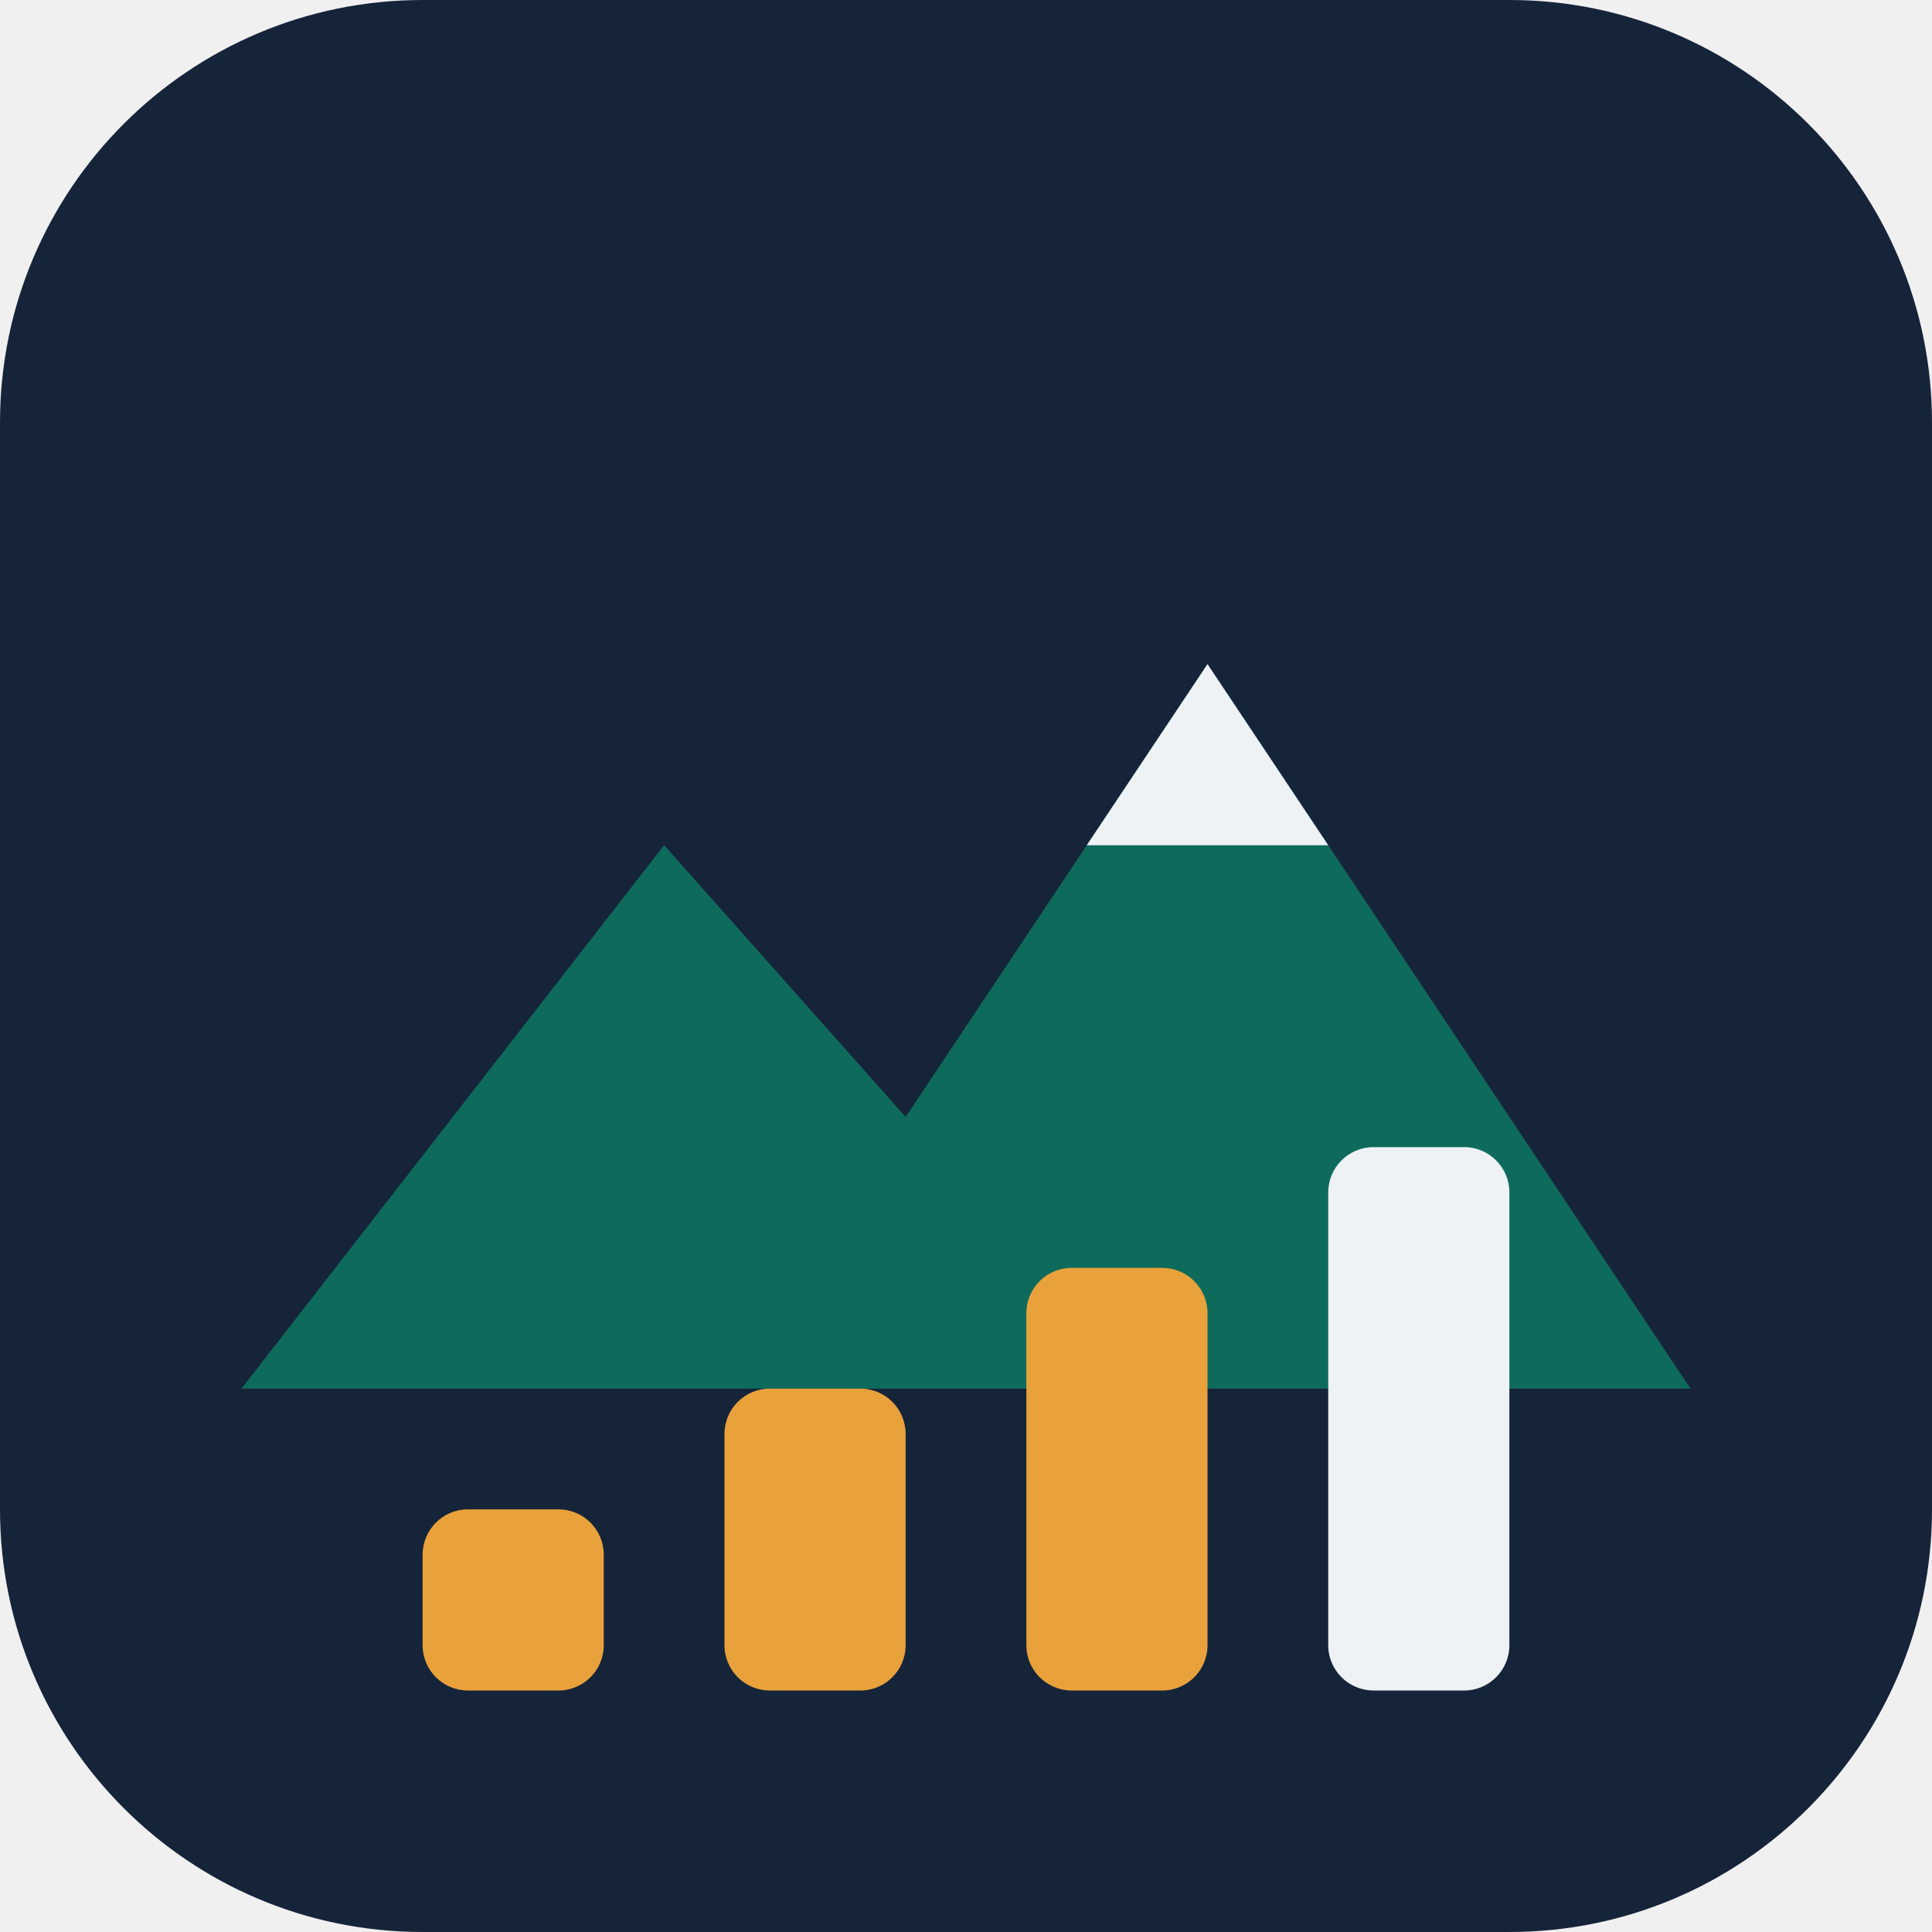
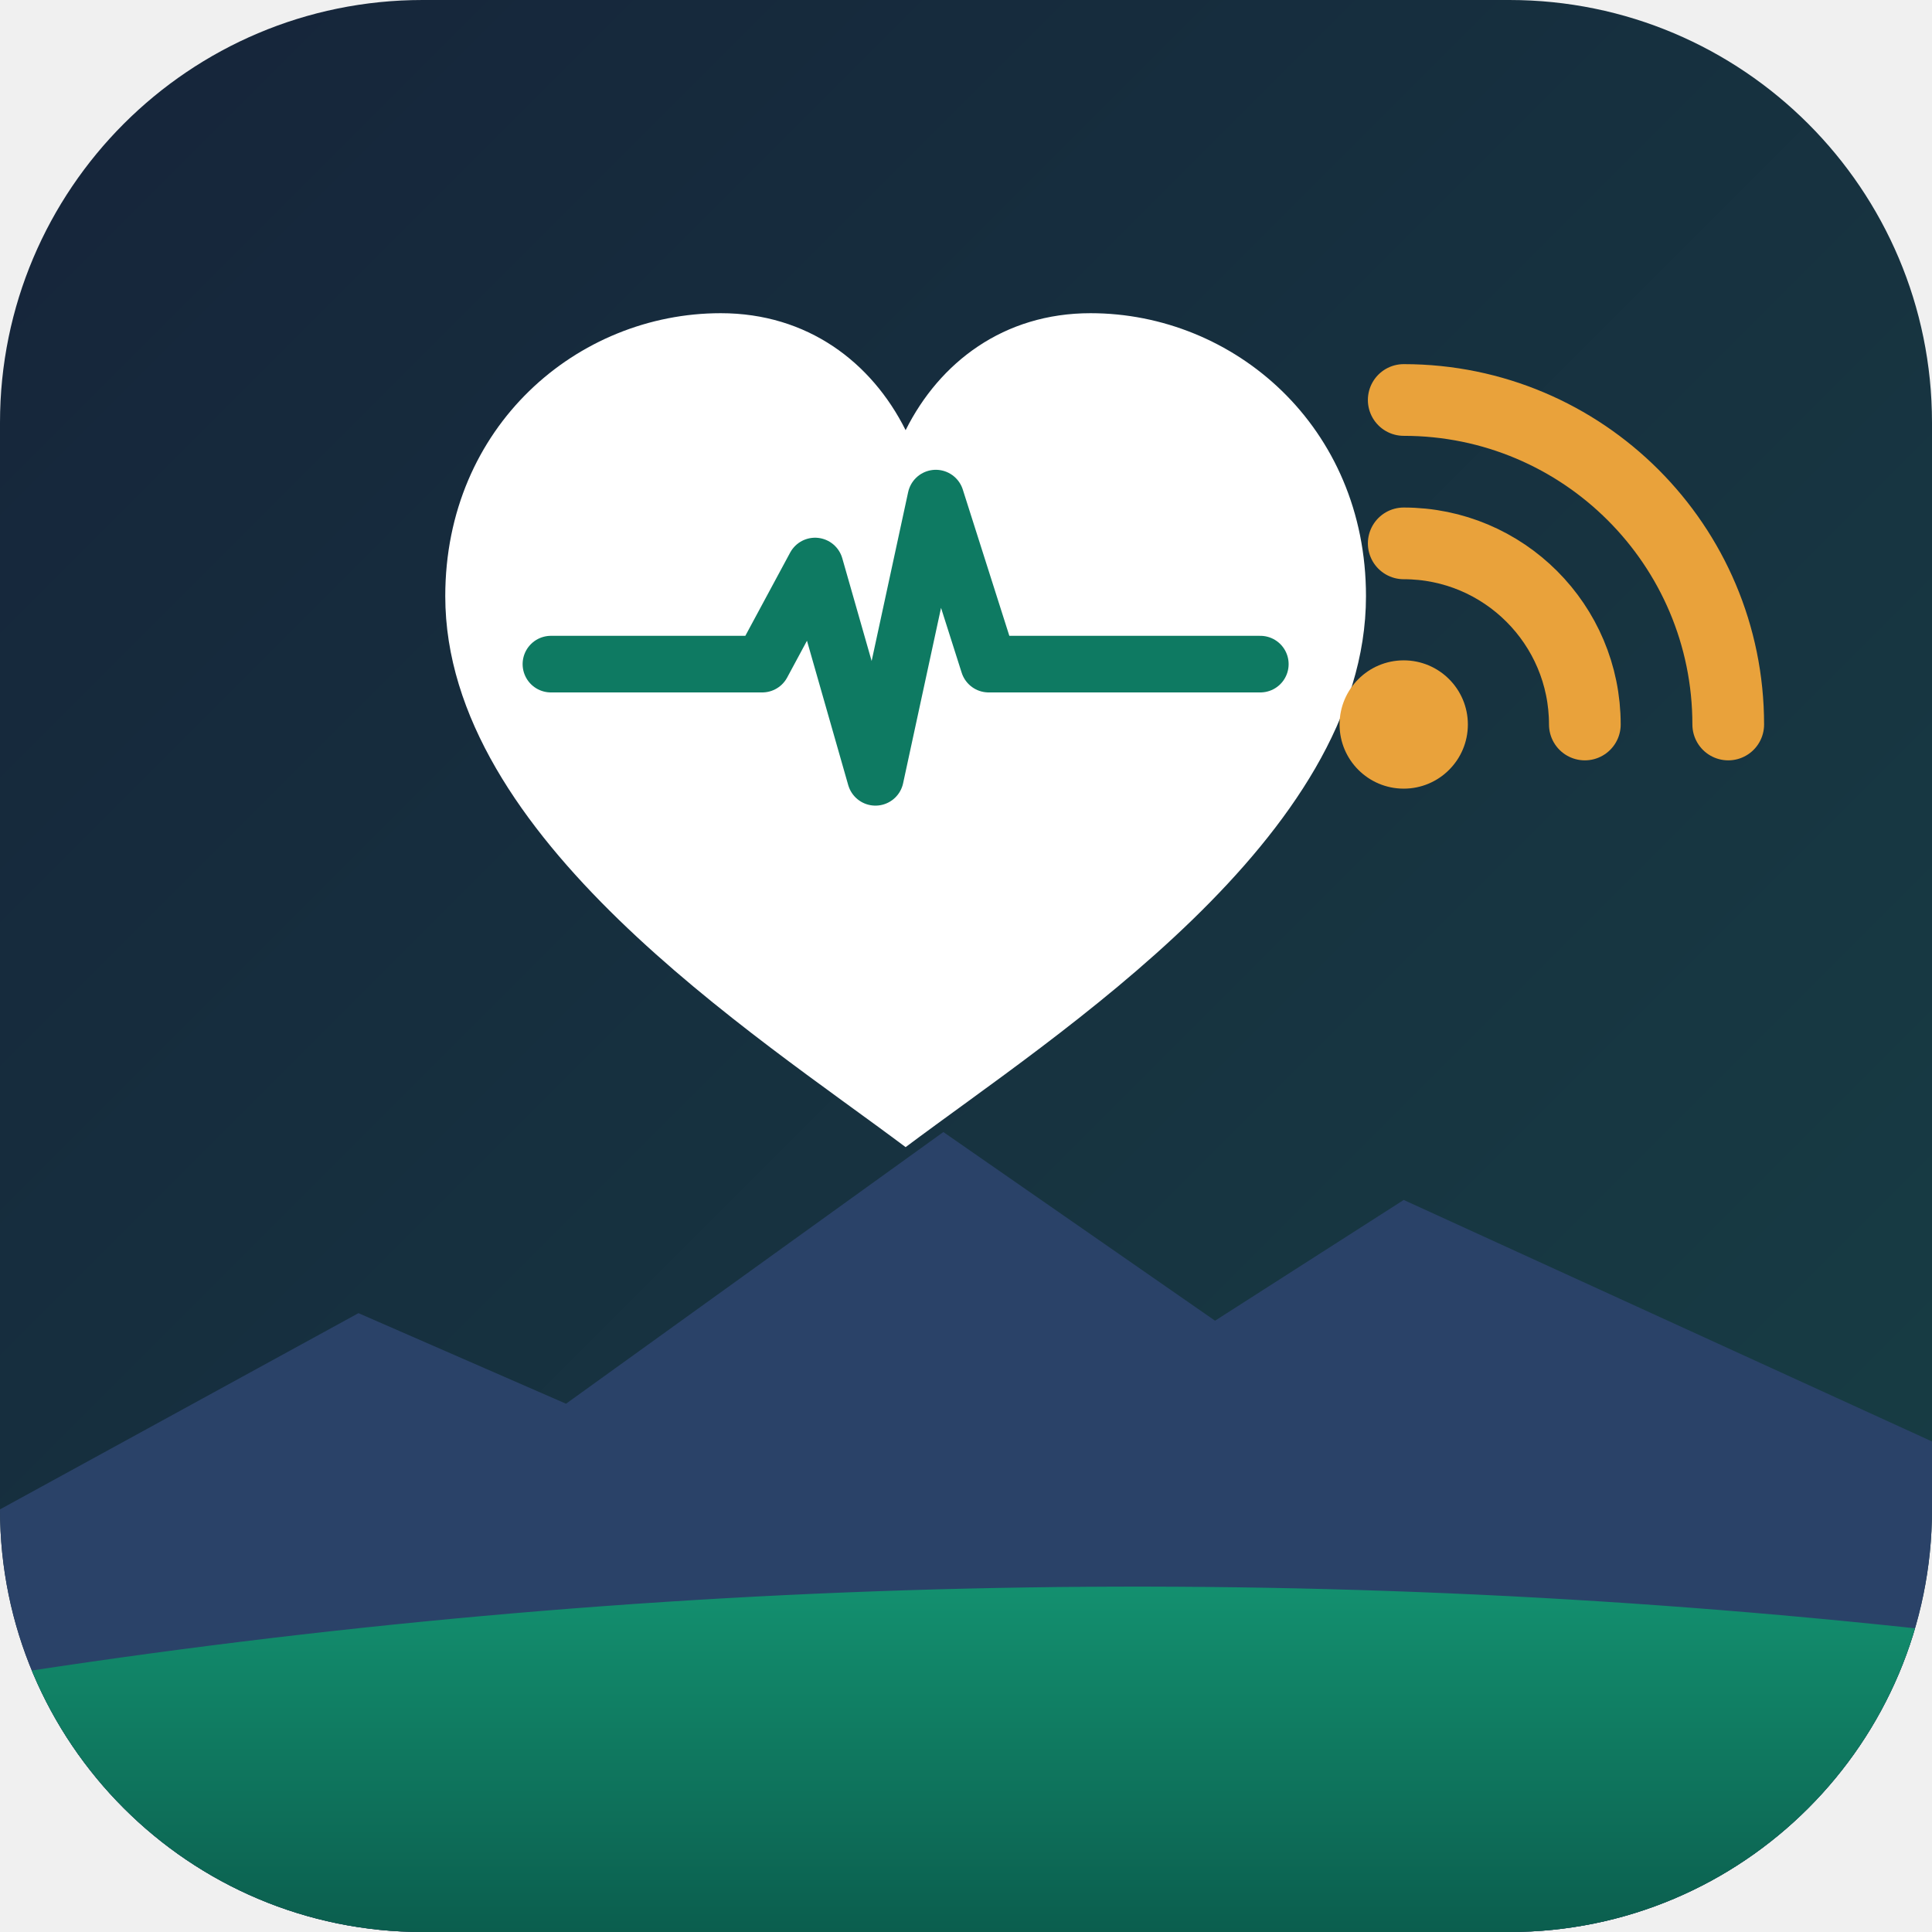
- <svg xmlns="http://www.w3.org/2000/svg" viewBox="0 0 64 64">
-   <rect width="64" height="64" rx="14" fill="#16243A" />
-   <path d="M8 46 L22 28 L30 37 L40 22 L56 46 Z" fill="#0E6B5C" />
-   <path d="M36 28 L40 22 L44 28 Z" fill="#EEF2F5" />
-   <rect x="14" y="50" width="6" height="6" rx="1.5" fill="#E9A23B" />
-   <rect x="24" y="46" width="6" height="10" rx="1.5" fill="#E9A23B" />
-   <rect x="34" y="42" width="6" height="14" rx="1.5" fill="#E9A23B" />
-   <rect x="44" y="38" width="6" height="18" rx="1.5" fill="#EEF2F5" />
+ <svg xmlns="http://www.w3.org/2000/svg" viewBox="0 0 512 512">
+   <defs>
+     <linearGradient id="sky" x1="0" y1="0" x2="1" y2="1">
+       <stop offset="0" stop-color="#16243A" />
+       <stop offset="1" stop-color="#173F45" />
+     </linearGradient>
+     <linearGradient id="hill" x1="0" y1="0" x2="0" y2="1">
+       <stop offset="0" stop-color="#13906F" />
+       <stop offset="1" stop-color="#0B5E4E" />
+     </linearGradient>
+     <clipPath id="box">
+       <rect width="512" height="512" rx="112" />
+     </clipPath>
+   </defs>
+   <g clip-path="url(#box)">
+     <rect width="512" height="512" fill="url(#sky)" />
+     <path d="M0 400 L95 348 L150 372 L250 300 L322 350 L372 318 L512 382 V512 H0 Z" fill="#2A4268" />
+     <path d="M0 444 Q256 404 512 432 V512 H0 Z" fill="url(#hill)" />
+   </g>
+   <path d="M240 304 C200 274 118 222 118 158 C118 113 153 83 191 83 C214 83 231 96 240 114 C249 96 266 83 289 83 C327 83 362 113 362 158 C362 222 280 274 240 304 Z" fill="#FFFFFF" />
+   <path d="M146 176 H202 L216 150 L232 206 L248 132 L262 176 H334" fill="none" stroke="#0E7A62" stroke-width="15" stroke-linecap="round" stroke-linejoin="round" />
+   <circle cx="372" cy="192" r="17" fill="#E9A23B" />
+   <path d="M372 144 A48 48 0 0 1 420 192" fill="none" stroke="#E9A23B" stroke-width="19" stroke-linecap="round" />
+   <path d="M372 106 A86 86 0 0 1 458 192" fill="none" stroke="#E9A23B" stroke-width="19" stroke-linecap="round" />
</svg>
